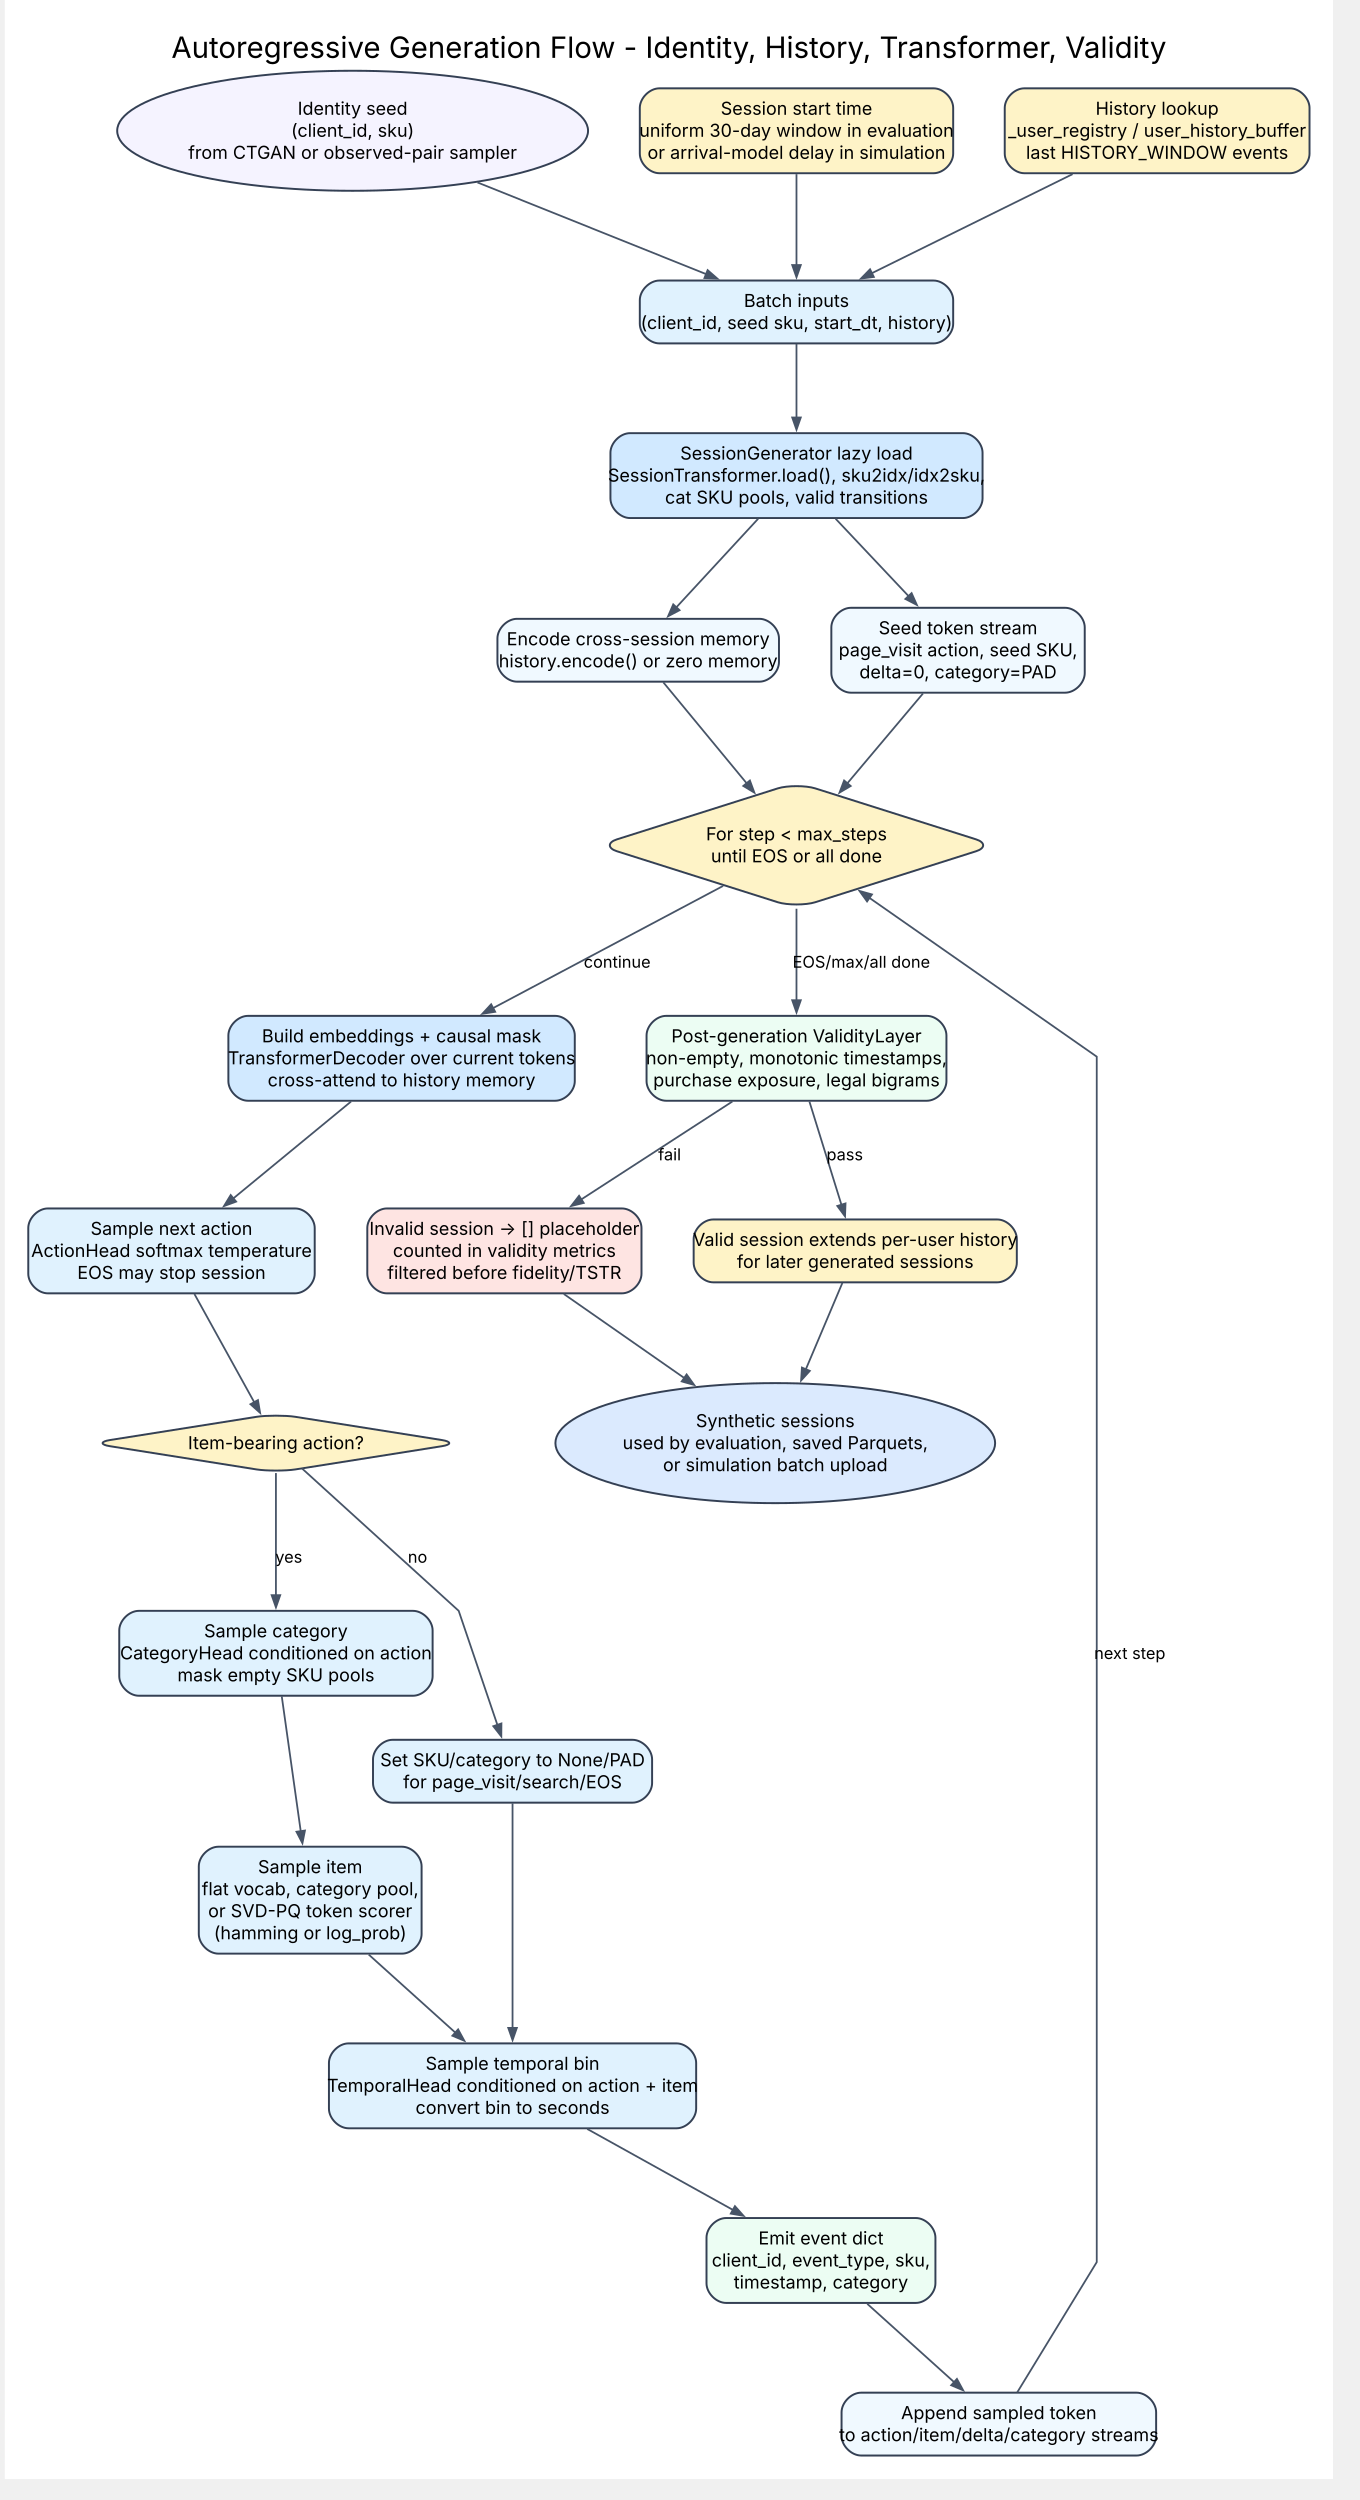
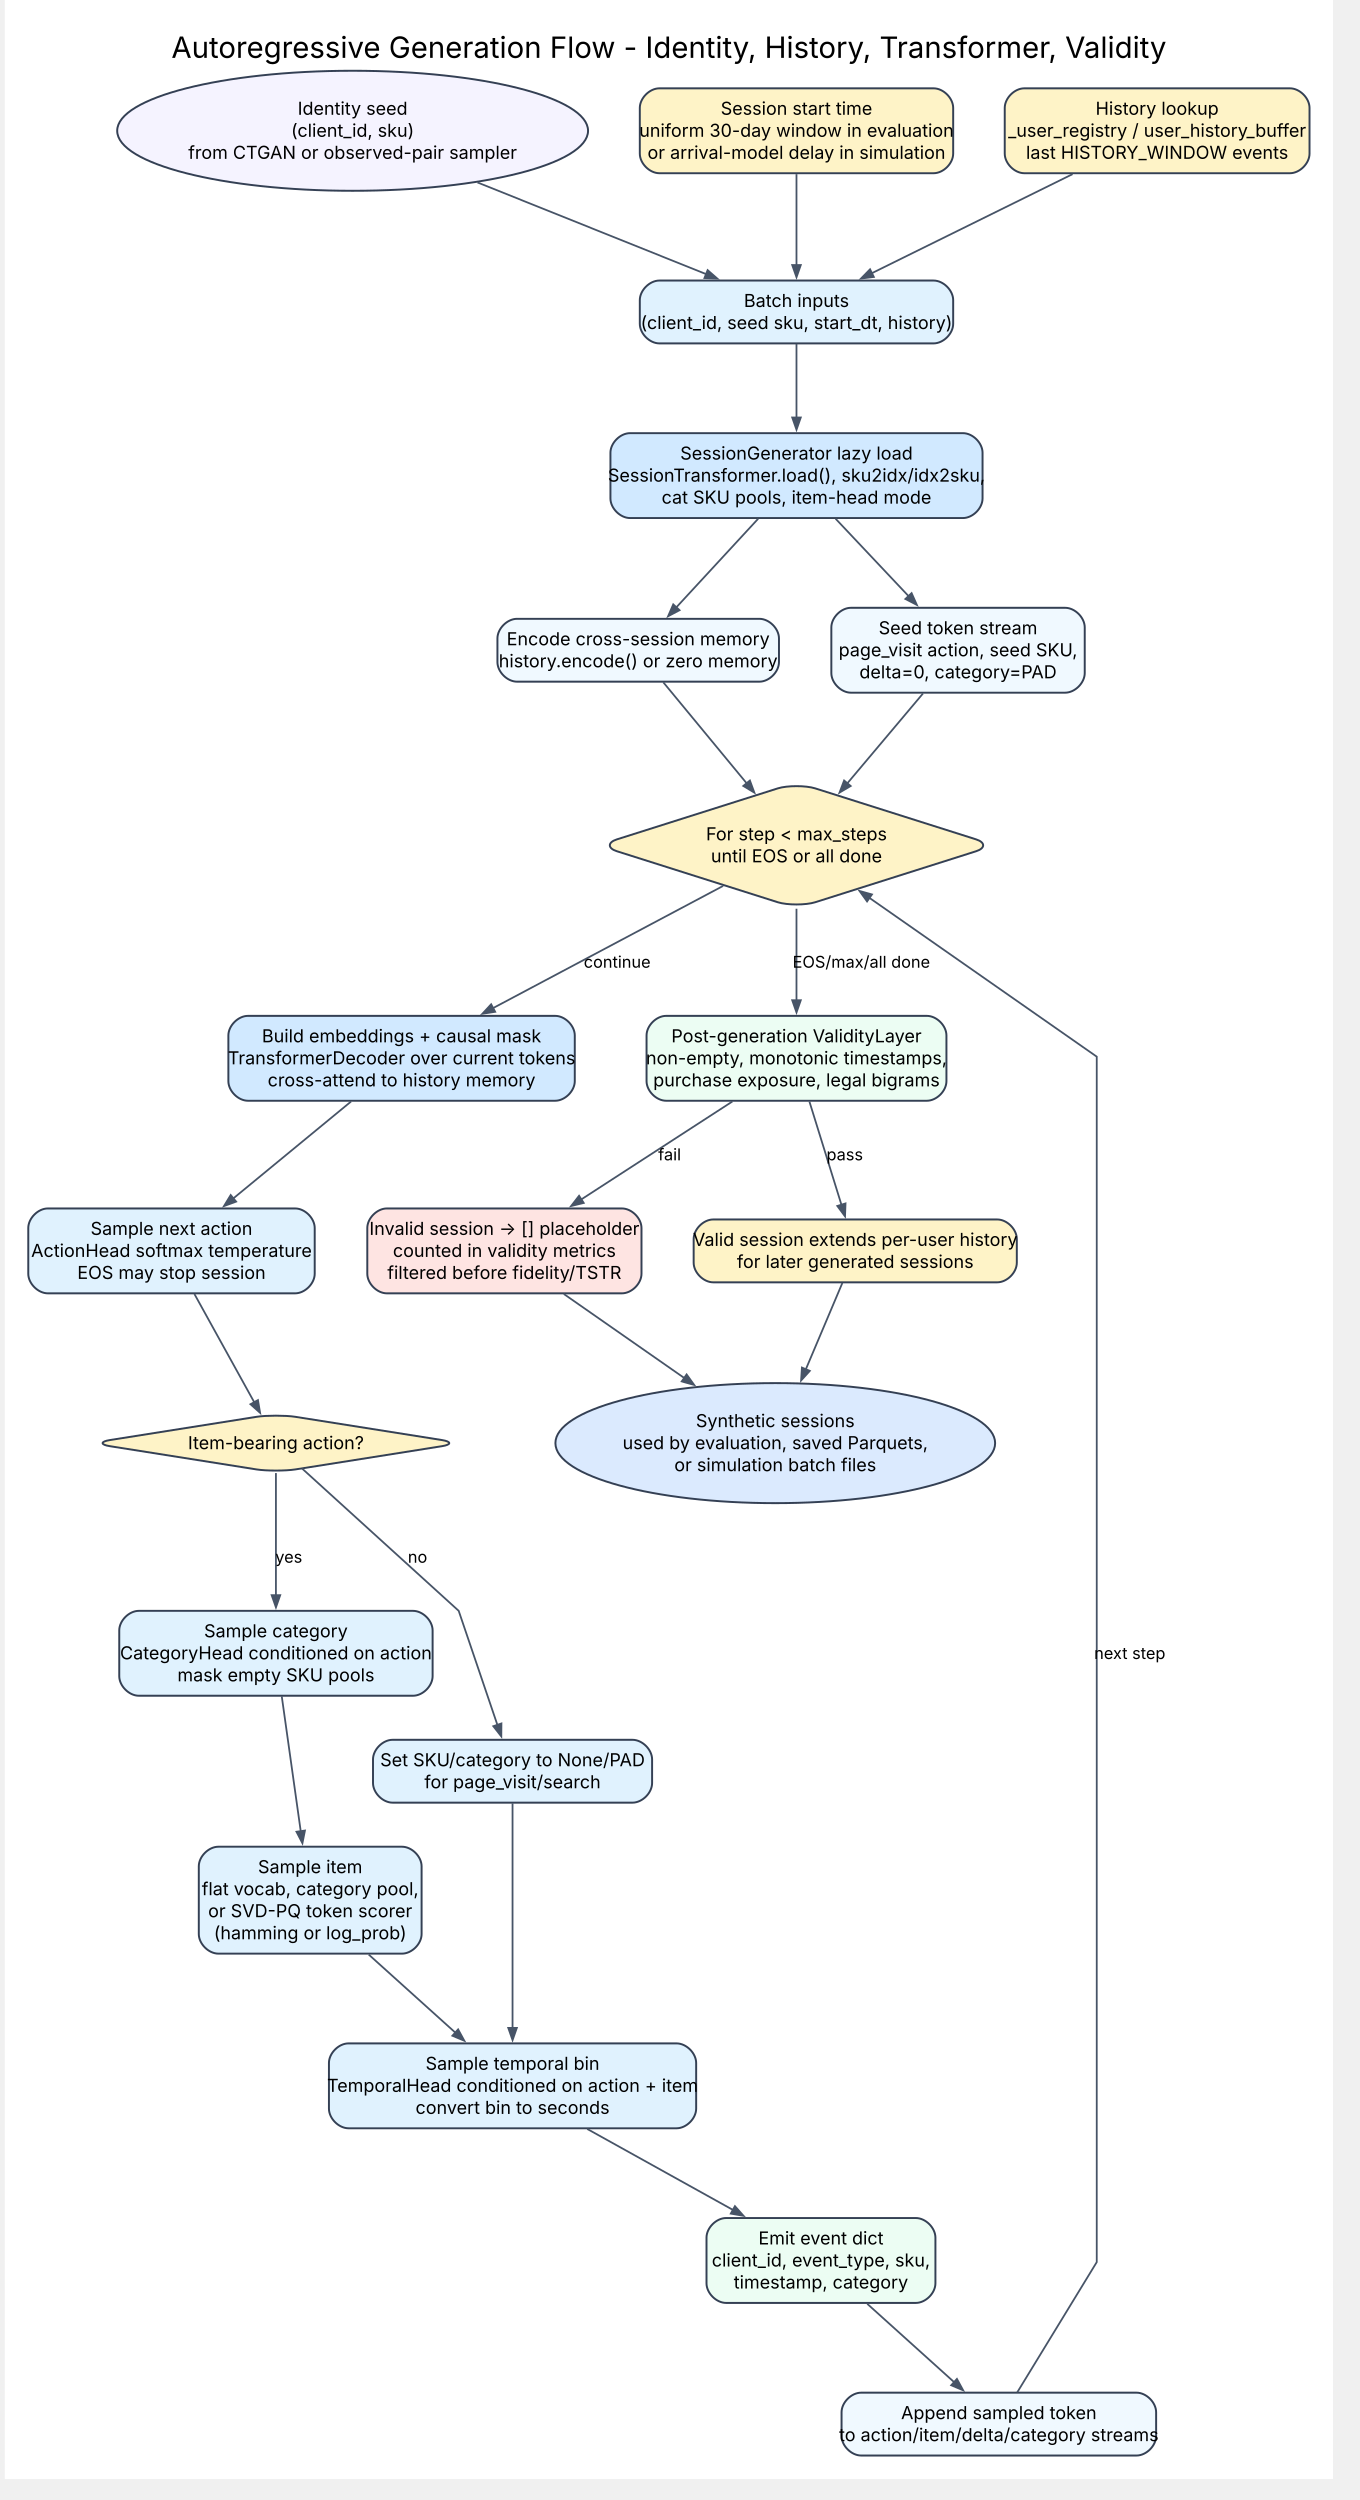
<svg xmlns="http://www.w3.org/2000/svg" width="840pt" height="1545pt" viewBox="13.00 13.00 827.00 1532.00">
  <g id="graph0" class="graph" transform="scale(1 1) rotate(0) translate(27.36 1517.75)">
    <polygon fill="white" stroke="none" points="-14.4,14.4 -14.4,-1504.79 799.55,-1504.79 799.55,14.4 -14.4,14.4" />
    <text xml:space="preserve" text-anchor="middle" x="392.58" y="-1469.29" font-family="Inter,Arial,sans-serif" font-size="18.00">Autoregressive Generation Flow - Identity, History, Transformer, Validity</text>
    <g id="node1" class="node">
      <ellipse fill="#f5f3ff" stroke="#344054" stroke-width="1.2" cx="198.76" cy="-1424.61" rx="144.27" ry="36.78" />
      <text xml:space="preserve" text-anchor="middle" x="198.76" y="-1434.41" font-family="Inter,Arial,sans-serif" font-size="11.00">Identity seed</text>
      <text xml:space="preserve" text-anchor="middle" x="198.76" y="-1420.91" font-family="Inter,Arial,sans-serif" font-size="11.00">(client_id, sku)</text>
      <text xml:space="preserve" text-anchor="middle" x="198.76" y="-1407.41" font-family="Inter,Arial,sans-serif" font-size="11.00">from CTGAN or observed-pair sampler</text>
    </g>
    <g id="node4" class="node">
      <path fill="#e0f2fe" stroke="#344054" stroke-width="1.2" d="M554.78,-1332.83C554.78,-1332.83 386.75,-1332.83 386.75,-1332.83 380.75,-1332.83 374.75,-1326.83 374.75,-1320.83 374.75,-1320.83 374.75,-1306.31 374.75,-1306.31 374.75,-1300.31 380.75,-1294.31 386.75,-1294.31 386.75,-1294.31 554.78,-1294.31 554.78,-1294.31 560.78,-1294.31 566.78,-1300.31 566.78,-1306.31 566.78,-1306.31 566.78,-1320.83 566.78,-1320.83 566.78,-1326.83 560.78,-1332.83 554.78,-1332.83" />
      <text xml:space="preserve" text-anchor="middle" x="470.76" y="-1316.62" font-family="Inter,Arial,sans-serif" font-size="11.00">Batch inputs</text>
      <text xml:space="preserve" text-anchor="middle" x="470.76" y="-1303.12" font-family="Inter,Arial,sans-serif" font-size="11.00">(client_id, seed sku, start_dt, history)</text>
    </g>
    <g id="edge1" class="edge">
      <path fill="none" stroke="#475467" stroke-width="1.1" d="M275.26,-1392.95C319.85,-1375.07 375.08,-1352.93 415.45,-1336.74" />
      <polygon fill="#475467" stroke="#475467" stroke-width="1.1" points="416.3,-1339.23 422.29,-1334 414.35,-1334.36 416.3,-1339.23" />
    </g>
    <g id="node2" class="node">
      <path fill="#fef3c7" stroke="#344054" stroke-width="1.2" d="M554.78,-1450.62C554.78,-1450.62 386.75,-1450.62 386.75,-1450.62 380.75,-1450.62 374.75,-1444.62 374.75,-1438.62 374.75,-1438.62 374.75,-1410.6 374.75,-1410.6 374.75,-1404.6 380.75,-1398.6 386.75,-1398.6 386.75,-1398.6 554.78,-1398.6 554.78,-1398.6 560.78,-1398.6 566.78,-1404.6 566.78,-1410.6 566.78,-1410.6 566.78,-1438.62 566.78,-1438.62 566.78,-1444.62 560.78,-1450.62 554.78,-1450.62" />
      <text xml:space="preserve" text-anchor="middle" x="470.76" y="-1434.41" font-family="Inter,Arial,sans-serif" font-size="11.00">Session start time</text>
      <text xml:space="preserve" text-anchor="middle" x="470.76" y="-1420.91" font-family="Inter,Arial,sans-serif" font-size="11.00">uniform 30-day window in evaluation</text>
      <text xml:space="preserve" text-anchor="middle" x="470.76" y="-1407.41" font-family="Inter,Arial,sans-serif" font-size="11.00">or arrival-model delay in simulation</text>
    </g>
    <g id="edge2" class="edge">
      <path fill="none" stroke="#475467" stroke-width="1.1" d="M470.76,-1398.05C470.76,-1381.26 470.76,-1359.32 470.76,-1342.14" />
      <polygon fill="#475467" stroke="#475467" stroke-width="1.1" points="473.39,-1342.32 470.77,-1334.82 468.14,-1342.32 473.39,-1342.32" />
    </g>
    <g id="node3" class="node">
      <path fill="#fef3c7" stroke="#344054" stroke-width="1.2" d="M773.15,-1450.62C773.15,-1450.62 610.38,-1450.62 610.38,-1450.62 604.38,-1450.62 598.38,-1444.62 598.38,-1438.62 598.38,-1438.62 598.38,-1410.6 598.38,-1410.6 598.38,-1404.6 604.38,-1398.6 610.38,-1398.6 610.38,-1398.6 773.15,-1398.6 773.15,-1398.6 779.15,-1398.6 785.15,-1404.6 785.15,-1410.6 785.15,-1410.6 785.15,-1438.62 785.15,-1438.62 785.15,-1444.62 779.15,-1450.62 773.15,-1450.62" />
      <text xml:space="preserve" text-anchor="middle" x="691.76" y="-1434.41" font-family="Inter,Arial,sans-serif" font-size="11.00">History lookup</text>
      <text xml:space="preserve" text-anchor="middle" x="691.76" y="-1420.91" font-family="Inter,Arial,sans-serif" font-size="11.00">_user_registry / user_history_buffer</text>
      <text xml:space="preserve" text-anchor="middle" x="691.76" y="-1407.41" font-family="Inter,Arial,sans-serif" font-size="11.00">last HISTORY_WINDOW events</text>
    </g>
    <g id="edge3" class="edge">
      <path fill="none" stroke="#475467" stroke-width="1.1" d="M639.95,-1398.05C602.59,-1379.61 552.62,-1354.95 516.68,-1337.22" />
      <polygon fill="#475467" stroke="#475467" stroke-width="1.1" points="518.16,-1335.03 510.28,-1334.06 515.84,-1339.74 518.16,-1335.03" />
    </g>
    <g id="node5" class="node">
      <path fill="#d1e9ff" stroke="#344054" stroke-width="1.2" d="M572.78,-1239.31C572.78,-1239.31 368.75,-1239.31 368.75,-1239.31 362.75,-1239.31 356.75,-1233.31 356.75,-1227.31 356.75,-1227.31 356.75,-1199.29 356.75,-1199.29 356.75,-1193.29 362.75,-1187.29 368.75,-1187.29 368.75,-1187.29 572.78,-1187.29 572.78,-1187.29 578.78,-1187.29 584.78,-1193.29 584.78,-1199.29 584.78,-1199.29 584.78,-1227.31 584.78,-1227.31 584.78,-1233.31 578.78,-1239.31 572.78,-1239.31" />
      <text xml:space="preserve" text-anchor="middle" x="470.76" y="-1223.1" font-family="Inter,Arial,sans-serif" font-size="11.00">SessionGenerator lazy load</text>
      <text xml:space="preserve" text-anchor="middle" x="470.76" y="-1209.6" font-family="Inter,Arial,sans-serif" font-size="11.00">SessionTransformer.load(), sku2idx/idx2sku,</text>
-       <text xml:space="preserve" text-anchor="middle" x="470.76" y="-1196.1" font-family="Inter,Arial,sans-serif" font-size="11.00">cat SKU pools, valid transitions</text>
+       <text xml:space="preserve" text-anchor="middle" x="470.76" y="-1196.1" font-family="Inter,Arial,sans-serif" font-size="11.00">cat SKU pools, item-head mode</text>
    </g>
    <g id="edge4" class="edge">
      <path fill="none" stroke="#475467" stroke-width="1.1" d="M470.76,-1294.08C470.76,-1281.38 470.76,-1264.11 470.76,-1248.9" />
      <polygon fill="#475467" stroke="#475467" stroke-width="1.1" points="473.39,-1248.91 470.77,-1241.41 468.14,-1248.91 473.39,-1248.91" />
    </g>
    <g id="node6" class="node">
      <path fill="#f0f9ff" stroke="#344054" stroke-width="1.2" d="M448.03,-1125.54C448.03,-1125.54 299.5,-1125.54 299.5,-1125.54 293.5,-1125.54 287.5,-1119.54 287.5,-1113.54 287.5,-1113.54 287.5,-1099.02 287.5,-1099.02 287.5,-1093.02 293.5,-1087.02 299.5,-1087.02 299.5,-1087.02 448.03,-1087.02 448.03,-1087.02 454.03,-1087.02 460.03,-1093.02 460.03,-1099.02 460.03,-1099.02 460.03,-1113.54 460.03,-1113.54 460.03,-1119.54 454.03,-1125.54 448.03,-1125.54" />
      <text xml:space="preserve" text-anchor="middle" x="373.76" y="-1109.33" font-family="Inter,Arial,sans-serif" font-size="11.00">Encode cross-session memory</text>
      <text xml:space="preserve" text-anchor="middle" x="373.76" y="-1095.83" font-family="Inter,Arial,sans-serif" font-size="11.00">history.encode() or zero memory</text>
    </g>
    <g id="edge5" class="edge">
      <path fill="none" stroke="#475467" stroke-width="1.1" d="M447.28,-1186.87C432.08,-1170.41 412.35,-1149.05 397.16,-1132.6" />
      <polygon fill="#475467" stroke="#475467" stroke-width="1.1" points="399.1,-1130.83 392.08,-1127.11 395.24,-1134.4 399.1,-1130.83" />
    </g>
    <g id="node7" class="node">
      <path fill="#f0f9ff" stroke="#344054" stroke-width="1.2" d="M635.4,-1132.29C635.4,-1132.29 504.12,-1132.29 504.12,-1132.29 498.12,-1132.29 492.12,-1126.29 492.12,-1120.29 492.12,-1120.29 492.12,-1092.27 492.12,-1092.27 492.12,-1086.27 498.12,-1080.27 504.12,-1080.27 504.12,-1080.27 635.4,-1080.27 635.4,-1080.27 641.4,-1080.27 647.4,-1086.27 647.4,-1092.27 647.4,-1092.27 647.4,-1120.29 647.4,-1120.29 647.4,-1126.29 641.4,-1132.29 635.4,-1132.29" />
      <text xml:space="preserve" text-anchor="middle" x="569.76" y="-1116.08" font-family="Inter,Arial,sans-serif" font-size="11.00">Seed token stream</text>
      <text xml:space="preserve" text-anchor="middle" x="569.76" y="-1102.58" font-family="Inter,Arial,sans-serif" font-size="11.00">page_visit action, seed SKU,</text>
      <text xml:space="preserve" text-anchor="middle" x="569.76" y="-1089.08" font-family="Inter,Arial,sans-serif" font-size="11.00">delta=0, category=PAD</text>
    </g>
    <g id="edge6" class="edge">
      <path fill="none" stroke="#475467" stroke-width="1.1" d="M494.73,-1186.87C508.25,-1172.53 525.27,-1154.48 539.68,-1139.19" />
      <polygon fill="#475467" stroke="#475467" stroke-width="1.1" points="541.3,-1141.3 544.54,-1134.04 537.48,-1137.7 541.3,-1141.3" />
    </g>
    <g id="node8" class="node">
      <path fill="#fef3c7" stroke="#344054" stroke-width="1.2" d="M459.33,-1021.64C459.33,-1021.64 360.67,-990.37 360.67,-990.37 354.95,-988.56 354.95,-984.93 360.67,-983.12 360.67,-983.12 459.33,-951.85 459.33,-951.85 465.05,-950.04 476.48,-950.04 482.2,-951.85 482.2,-951.85 580.86,-983.12 580.86,-983.12 586.58,-984.93 586.58,-988.56 580.86,-990.37 580.86,-990.37 482.2,-1021.64 482.2,-1021.64 476.48,-1023.45 465.05,-1023.45 459.33,-1021.64" />
      <text xml:space="preserve" text-anchor="middle" x="470.76" y="-989.8" font-family="Inter,Arial,sans-serif" font-size="11.00">For step &lt; max_steps</text>
      <text xml:space="preserve" text-anchor="middle" x="470.76" y="-976.3" font-family="Inter,Arial,sans-serif" font-size="11.00">until EOS or all done</text>
    </g>
    <g id="edge7" class="edge">
      <path fill="none" stroke="#475467" stroke-width="1.1" d="M389.13,-1086.65C402.86,-1070.02 423.37,-1045.17 440.4,-1024.54" />
      <polygon fill="#475467" stroke="#475467" stroke-width="1.1" points="442.21,-1026.47 444.96,-1019.01 438.16,-1023.12 442.21,-1026.47" />
    </g>
    <g id="edge8" class="edge">
      <path fill="none" stroke="#475467" stroke-width="1.1" d="M548.28,-1079.78C534.73,-1063.68 516.99,-1042.63 501.91,-1024.72" />
      <polygon fill="#475467" stroke="#475467" stroke-width="1.1" points="503.97,-1023.09 497.13,-1019.05 499.95,-1026.47 503.97,-1023.09" />
    </g>
    <g id="node9" class="node">
      <path fill="#d1e9ff" stroke="#344054" stroke-width="1.2" d="M322.9,-882.23C322.9,-882.23 134.62,-882.23 134.62,-882.23 128.62,-882.23 122.62,-876.23 122.62,-870.23 122.62,-870.23 122.62,-842.21 122.62,-842.21 122.62,-836.21 128.62,-830.21 134.62,-830.21 134.62,-830.21 322.9,-830.21 322.9,-830.21 328.9,-830.21 334.9,-836.21 334.9,-842.21 334.9,-842.21 334.9,-870.23 334.9,-870.23 334.9,-876.23 328.9,-882.23 322.9,-882.23" />
      <text xml:space="preserve" text-anchor="middle" x="228.76" y="-866.02" font-family="Inter,Arial,sans-serif" font-size="11.00">Build embeddings + causal mask</text>
      <text xml:space="preserve" text-anchor="middle" x="228.76" y="-852.52" font-family="Inter,Arial,sans-serif" font-size="11.00">TransformerDecoder over current tokens</text>
      <text xml:space="preserve" text-anchor="middle" x="228.76" y="-839.02" font-family="Inter,Arial,sans-serif" font-size="11.00">cross-attend to history memory</text>
    </g>
    <g id="edge9" class="edge">
      <path fill="none" stroke="#475467" stroke-width="1.1" d="M425.81,-961.87C386.01,-940.73 327.73,-909.78 284.88,-887.02" />
      <polygon fill="#475467" stroke="#475467" stroke-width="1.1" points="286.12,-884.71 278.26,-883.51 283.65,-889.34 286.12,-884.71" />
      <text xml:space="preserve" text-anchor="middle" x="360.88" y="-911.73" font-family="Inter,Arial,sans-serif" font-size="10.00">continue</text>
    </g>
    <g id="node18" class="node">
      <path fill="#ecfdf3" stroke="#344054" stroke-width="1.2" d="M550.65,-882.23C550.65,-882.23 390.88,-882.23 390.88,-882.23 384.88,-882.23 378.88,-876.23 378.88,-870.23 378.88,-870.23 378.88,-842.21 378.88,-842.21 378.88,-836.21 384.88,-830.21 390.88,-830.21 390.88,-830.21 550.65,-830.21 550.65,-830.21 556.65,-830.21 562.65,-836.21 562.65,-842.21 562.65,-842.21 562.65,-870.23 562.65,-870.23 562.65,-876.23 556.65,-882.23 550.65,-882.23" />
      <text xml:space="preserve" text-anchor="middle" x="470.76" y="-866.02" font-family="Inter,Arial,sans-serif" font-size="11.00">Post-generation ValidityLayer</text>
      <text xml:space="preserve" text-anchor="middle" x="470.76" y="-852.52" font-family="Inter,Arial,sans-serif" font-size="11.00">non-empty, monotonic timestamps,</text>
      <text xml:space="preserve" text-anchor="middle" x="470.76" y="-839.02" font-family="Inter,Arial,sans-serif" font-size="11.00">purchase exposure, legal bigrams</text>
    </g>
    <g id="edge20" class="edge">
      <path fill="none" stroke="#475467" stroke-width="1.1" d="M470.76,-947.88C470.76,-929.97 470.76,-908.75 470.76,-891.35" />
      <polygon fill="#475467" stroke="#475467" stroke-width="1.1" points="473.39,-891.79 470.77,-884.29 468.14,-891.79 473.39,-891.79" />
      <text xml:space="preserve" text-anchor="middle" x="510.51" y="-911.73" font-family="Inter,Arial,sans-serif" font-size="10.00">EOS/max/all done</text>
    </g>
    <g id="node10" class="node">
      <path fill="#e0f2fe" stroke="#344054" stroke-width="1.2" d="M163.53,-764.21C163.53,-764.21 12,-764.21 12,-764.21 6,-764.21 0,-758.21 0,-752.21 0,-752.21 0,-724.19 0,-724.19 0,-718.19 6,-712.19 12,-712.19 12,-712.19 163.53,-712.19 163.53,-712.19 169.53,-712.19 175.53,-718.19 175.53,-724.19 175.53,-724.19 175.53,-752.21 175.53,-752.21 175.53,-758.21 169.53,-764.21 163.53,-764.21" />
      <text xml:space="preserve" text-anchor="middle" x="87.76" y="-748" font-family="Inter,Arial,sans-serif" font-size="11.00">Sample next action</text>
      <text xml:space="preserve" text-anchor="middle" x="87.76" y="-734.5" font-family="Inter,Arial,sans-serif" font-size="11.00">ActionHead softmax temperature</text>
      <text xml:space="preserve" text-anchor="middle" x="87.76" y="-721" font-family="Inter,Arial,sans-serif" font-size="11.00">EOS may stop session</text>
    </g>
    <g id="edge10" class="edge">
      <path fill="none" stroke="#475467" stroke-width="1.1" d="M197.82,-829.76C176.52,-812.23 148.09,-788.83 125.46,-770.21" />
      <polygon fill="#475467" stroke="#475467" stroke-width="1.1" points="127.38,-768.4 119.92,-765.66 124.05,-772.45 127.38,-768.4" />
    </g>
    <g id="node11" class="node">
      <path fill="#fef3c7" stroke="#344054" stroke-width="1.2" d="M139.91,-636.53C139.91,-636.53 50,-622.28 50,-622.28 44.07,-621.34 44.07,-619.46 50,-618.53 50,-618.53 139.91,-604.28 139.91,-604.28 145.84,-603.34 157.69,-603.34 163.62,-604.28 163.62,-604.28 253.53,-618.53 253.53,-618.53 259.46,-619.46 259.46,-621.34 253.53,-622.28 253.53,-622.28 163.62,-636.53 163.62,-636.53 157.69,-637.46 145.84,-637.46 139.91,-636.53" />
      <text xml:space="preserve" text-anchor="middle" x="151.76" y="-616.7" font-family="Inter,Arial,sans-serif" font-size="11.00">Item-bearing action?</text>
    </g>
    <g id="edge11" class="edge">
      <path fill="none" stroke="#475467" stroke-width="1.1" d="M101.81,-711.79C112.76,-691.98 127.85,-664.68 138.57,-645.27" />
      <polygon fill="#475467" stroke="#475467" stroke-width="1.1" points="140.74,-646.78 142.07,-638.94 136.14,-644.24 140.74,-646.78" />
    </g>
    <g id="node12" class="node">
      <path fill="#e0f2fe" stroke="#344054" stroke-width="1.2" d="M235.78,-517.62C235.78,-517.62 67.75,-517.62 67.75,-517.62 61.75,-517.62 55.75,-511.62 55.75,-505.62 55.75,-505.62 55.75,-477.6 55.75,-477.6 55.75,-471.6 61.75,-465.6 67.75,-465.6 67.75,-465.6 235.78,-465.6 235.78,-465.6 241.78,-465.6 247.78,-471.6 247.78,-477.6 247.78,-477.6 247.78,-505.62 247.78,-505.62 247.78,-511.62 241.78,-517.62 235.78,-517.62" />
      <text xml:space="preserve" text-anchor="middle" x="151.76" y="-501.41" font-family="Inter,Arial,sans-serif" font-size="11.00">Sample category</text>
      <text xml:space="preserve" text-anchor="middle" x="151.76" y="-487.91" font-family="Inter,Arial,sans-serif" font-size="11.00">CategoryHead conditioned on action</text>
      <text xml:space="preserve" text-anchor="middle" x="151.76" y="-474.41" font-family="Inter,Arial,sans-serif" font-size="11.00">mask empty SKU pools</text>
    </g>
    <g id="edge12" class="edge">
      <path fill="none" stroke="#475467" stroke-width="1.1" d="M151.76,-602.04C151.76,-582.79 151.76,-551.27 151.76,-526.99" />
      <polygon fill="#475467" stroke="#475467" stroke-width="1.1" points="154.39,-527.24 151.77,-519.74 149.14,-527.24 154.39,-527.24" />
      <text xml:space="preserve" text-anchor="middle" x="159.64" y="-547.12" font-family="Inter,Arial,sans-serif" font-size="10.00">yes</text>
    </g>
    <g id="node14" class="node">
      <path fill="#e0f2fe" stroke="#344054" stroke-width="1.2" d="M370.28,-438.6C370.28,-438.6 223.25,-438.6 223.25,-438.6 217.25,-438.6 211.25,-432.6 211.25,-426.6 211.25,-426.6 211.25,-412.08 211.25,-412.08 211.25,-406.08 217.25,-400.08 223.25,-400.08 223.25,-400.08 370.28,-400.08 370.28,-400.08 376.28,-400.08 382.28,-406.08 382.28,-412.08 382.28,-412.08 382.28,-426.6 382.28,-426.6 382.28,-432.6 376.28,-438.6 370.28,-438.6" />
      <text xml:space="preserve" text-anchor="middle" x="296.76" y="-422.39" font-family="Inter,Arial,sans-serif" font-size="11.00">Set SKU/category to None/PAD</text>
-       <text xml:space="preserve" text-anchor="middle" x="296.76" y="-408.89" font-family="Inter,Arial,sans-serif" font-size="11.00">for page_visit/search/EOS</text>
+       <text xml:space="preserve" text-anchor="middle" x="296.76" y="-408.89" font-family="Inter,Arial,sans-serif" font-size="11.00">for page_visit/search</text>
    </g>
    <g id="edge14" class="edge">
      <path fill="none" stroke="#475467" stroke-width="1.1" d="M167.81,-604.82C198.78,-576.68 263.76,-517.62 263.76,-517.62 263.76,-517.62 277.77,-476.35 287.53,-447.57" />
      <polygon fill="#475467" stroke="#475467" stroke-width="1.1" points="289.94,-448.62 289.87,-440.67 284.97,-446.93 289.94,-448.62" />
      <text xml:space="preserve" text-anchor="middle" x="238.55" y="-547.12" font-family="Inter,Arial,sans-serif" font-size="10.00">no</text>
    </g>
    <g id="node13" class="node">
      <path fill="#e0f2fe" stroke="#344054" stroke-width="1.2" d="M229.03,-373.08C229.03,-373.08 116.5,-373.08 116.5,-373.08 110.5,-373.08 104.5,-367.08 104.5,-361.08 104.5,-361.08 104.5,-319.56 104.5,-319.56 104.5,-313.56 110.5,-307.56 116.5,-307.56 116.5,-307.56 229.03,-307.56 229.03,-307.56 235.03,-307.56 241.03,-313.56 241.03,-319.56 241.03,-319.56 241.03,-361.08 241.03,-361.08 241.03,-367.08 235.03,-373.08 229.03,-373.08" />
      <text xml:space="preserve" text-anchor="middle" x="172.76" y="-356.87" font-family="Inter,Arial,sans-serif" font-size="11.00">Sample item</text>
      <text xml:space="preserve" text-anchor="middle" x="172.76" y="-343.37" font-family="Inter,Arial,sans-serif" font-size="11.00">flat vocab, category pool,</text>
      <text xml:space="preserve" text-anchor="middle" x="172.76" y="-329.87" font-family="Inter,Arial,sans-serif" font-size="11.00">or SVD-PQ token scorer</text>
      <text xml:space="preserve" text-anchor="middle" x="172.76" y="-316.37" font-family="Inter,Arial,sans-serif" font-size="11.00">(hamming or log_prob)</text>
    </g>
    <g id="edge13" class="edge">
      <path fill="none" stroke="#475467" stroke-width="1.1" d="M155.33,-465.28C158.51,-442.66 163.23,-409.1 166.96,-382.6" />
      <polygon fill="#475467" stroke="#475467" stroke-width="1.1" points="169.55,-382.99 168,-375.2 164.35,-382.26 169.55,-382.99" />
    </g>
    <g id="node15" class="node">
      <path fill="#e0f2fe" stroke="#344054" stroke-width="1.2" d="M397.28,-252.56C397.28,-252.56 196.25,-252.56 196.25,-252.56 190.25,-252.56 184.25,-246.56 184.25,-240.56 184.25,-240.56 184.25,-212.54 184.25,-212.54 184.25,-206.54 190.25,-200.54 196.25,-200.54 196.25,-200.54 397.28,-200.54 397.28,-200.54 403.28,-200.54 409.28,-206.54 409.28,-212.54 409.28,-212.54 409.28,-240.56 409.28,-240.56 409.28,-246.56 403.28,-252.56 397.28,-252.56" />
      <text xml:space="preserve" text-anchor="middle" x="296.76" y="-236.35" font-family="Inter,Arial,sans-serif" font-size="11.00">Sample temporal bin</text>
      <text xml:space="preserve" text-anchor="middle" x="296.76" y="-222.85" font-family="Inter,Arial,sans-serif" font-size="11.00">TemporalHead conditioned on action + item</text>
      <text xml:space="preserve" text-anchor="middle" x="296.76" y="-209.35" font-family="Inter,Arial,sans-serif" font-size="11.00">convert bin to seconds</text>
    </g>
    <g id="edge15" class="edge">
      <path fill="none" stroke="#475467" stroke-width="1.1" d="M208.63,-306.99C225.43,-291.85 245.36,-273.89 262.01,-258.88" />
      <polygon fill="#475467" stroke="#475467" stroke-width="1.1" points="263.41,-261.15 267.22,-254.18 259.89,-257.25 263.41,-261.15" />
    </g>
    <g id="edge16" class="edge">
      <path fill="none" stroke="#475467" stroke-width="1.1" d="M296.76,-399.7C296.76,-367.77 296.76,-302.18 296.76,-261.82" />
      <polygon fill="#475467" stroke="#475467" stroke-width="1.1" points="299.39,-262.04 296.77,-254.54 294.14,-262.04 299.39,-262.04" />
    </g>
    <g id="node16" class="node">
      <path fill="#ecfdf3" stroke="#344054" stroke-width="1.2" d="M543.9,-145.54C543.9,-145.54 427.62,-145.54 427.62,-145.54 421.62,-145.54 415.62,-139.54 415.62,-133.54 415.62,-133.54 415.62,-105.52 415.62,-105.52 415.62,-99.52 421.62,-93.52 427.62,-93.52 427.62,-93.52 543.9,-93.52 543.9,-93.52 549.9,-93.52 555.9,-99.52 555.9,-105.52 555.9,-105.52 555.9,-133.54 555.9,-133.54 555.9,-139.54 549.9,-145.54 543.9,-145.54" />
      <text xml:space="preserve" text-anchor="middle" x="485.76" y="-129.33" font-family="Inter,Arial,sans-serif" font-size="11.00">Emit event dict</text>
      <text xml:space="preserve" text-anchor="middle" x="485.76" y="-115.83" font-family="Inter,Arial,sans-serif" font-size="11.00">client_id, event_type, sku,</text>
      <text xml:space="preserve" text-anchor="middle" x="485.76" y="-102.33" font-family="Inter,Arial,sans-serif" font-size="11.00">timestamp, category</text>
    </g>
    <g id="edge17" class="edge">
      <path fill="none" stroke="#475467" stroke-width="1.1" d="M342.52,-200.13C369.48,-185.15 403.73,-166.11 431.98,-150.42" />
      <polygon fill="#475467" stroke="#475467" stroke-width="1.1" points="433.04,-152.83 438.32,-146.89 430.49,-148.24 433.04,-152.83" />
    </g>
    <g id="node17" class="node">
      <path fill="#f0f9ff" stroke="#344054" stroke-width="1.2" d="M679.15,-38.52C679.15,-38.52 510.38,-38.52 510.38,-38.52 504.38,-38.52 498.38,-32.52 498.38,-26.52 498.38,-26.52 498.38,-12 498.38,-12 498.38,-6 504.38,0 510.38,0 510.38,0 679.15,0 679.15,0 685.15,0 691.15,-6 691.15,-12 691.15,-12 691.15,-26.52 691.15,-26.52 691.15,-32.52 685.15,-38.52 679.15,-38.52" />
      <text xml:space="preserve" text-anchor="middle" x="594.76" y="-22.31" font-family="Inter,Arial,sans-serif" font-size="11.00">Append sampled token</text>
      <text xml:space="preserve" text-anchor="middle" x="594.76" y="-8.81" font-family="Inter,Arial,sans-serif" font-size="11.00">to action/item/delta/category streams</text>
    </g>
    <g id="edge18" class="edge">
      <path fill="none" stroke="#475467" stroke-width="1.1" d="M514.12,-92.97C530.57,-78.14 551.18,-59.56 567.45,-44.89" />
      <polygon fill="#475467" stroke="#475467" stroke-width="1.1" points="569.08,-46.95 572.89,-39.98 565.56,-43.05 569.08,-46.95" />
    </g>
    <g id="edge19" class="edge">
      <path fill="none" stroke="#475467" stroke-width="1.1" d="M606.05,-38.74C623.43,-67.21 654.76,-118.53 654.76,-118.53 654.76,-857.22 654.76,-857.22 654.76,-857.22 654.76,-857.22 569.93,-916.48 515.47,-954.52" />
      <polygon fill="#475467" stroke="#475467" stroke-width="1.1" points="514.01,-952.34 509.37,-958.78 517.02,-956.64 514.01,-952.34" />
      <text xml:space="preserve" text-anchor="middle" x="675.01" y="-488.11" font-family="Inter,Arial,sans-serif" font-size="10.00">next step</text>
    </g>
    <g id="node19" class="node">
      <path fill="#fee4e2" stroke="#344054" stroke-width="1.2" d="M363.78,-764.21C363.78,-764.21 219.75,-764.21 219.75,-764.21 213.75,-764.21 207.75,-758.21 207.75,-752.21 207.75,-752.21 207.75,-724.19 207.75,-724.19 207.75,-718.19 213.75,-712.19 219.75,-712.19 219.75,-712.19 363.78,-712.19 363.78,-712.19 369.78,-712.19 375.78,-718.19 375.78,-724.19 375.78,-724.19 375.78,-752.21 375.78,-752.21 375.78,-758.21 369.78,-764.21 363.78,-764.21" />
      <text xml:space="preserve" text-anchor="middle" x="291.76" y="-748" font-family="Inter,Arial,sans-serif" font-size="11.00">Invalid session -&gt; [] placeholder</text>
      <text xml:space="preserve" text-anchor="middle" x="291.76" y="-734.5" font-family="Inter,Arial,sans-serif" font-size="11.00">counted in validity metrics</text>
      <text xml:space="preserve" text-anchor="middle" x="291.76" y="-721" font-family="Inter,Arial,sans-serif" font-size="11.00">filtered before fidelity/TSTR</text>
    </g>
    <g id="edge21" class="edge">
      <path fill="none" stroke="#475467" stroke-width="1.1" d="M431.48,-829.76C404.18,-812.06 367.66,-788.39 338.8,-769.69" />
      <polygon fill="#475467" stroke="#475467" stroke-width="1.1" points="340.38,-767.58 332.66,-765.7 337.53,-771.99 340.38,-767.58" />
      <text xml:space="preserve" text-anchor="middle" x="393.01" y="-793.71" font-family="Inter,Arial,sans-serif" font-size="10.00">fail</text>
    </g>
    <g id="node20" class="node">
      <path fill="#fef3c7" stroke="#344054" stroke-width="1.2" d="M593.78,-757.46C593.78,-757.46 419.75,-757.46 419.75,-757.46 413.75,-757.46 407.75,-751.46 407.75,-745.46 407.75,-745.46 407.75,-730.94 407.75,-730.94 407.75,-724.94 413.75,-718.94 419.75,-718.94 419.75,-718.94 593.78,-718.94 593.78,-718.94 599.78,-718.94 605.78,-724.94 605.78,-730.94 605.78,-730.94 605.78,-745.46 605.78,-745.46 605.78,-751.46 599.78,-757.46 593.78,-757.46" />
      <text xml:space="preserve" text-anchor="middle" x="506.76" y="-741.25" font-family="Inter,Arial,sans-serif" font-size="11.00">Valid session extends per-user history</text>
      <text xml:space="preserve" text-anchor="middle" x="506.76" y="-727.75" font-family="Inter,Arial,sans-serif" font-size="11.00">for later generated sessions</text>
    </g>
    <g id="edge22" class="edge">
      <path fill="none" stroke="#475467" stroke-width="1.1" d="M478.67,-829.76C484.49,-810.98 492.4,-785.49 498.35,-766.33" />
      <polygon fill="#475467" stroke="#475467" stroke-width="1.1" points="500.8,-767.29 500.51,-759.35 495.78,-765.73 500.8,-767.29" />
      <text xml:space="preserve" text-anchor="middle" x="500.34" y="-793.71" font-family="Inter,Arial,sans-serif" font-size="10.00">pass</text>
    </g>
    <g id="node21" class="node">
      <ellipse fill="#dbeafe" stroke="#344054" stroke-width="1.2" cx="457.76" cy="-620.4" rx="134.73" ry="36.78" />
      <text xml:space="preserve" text-anchor="middle" x="457.76" y="-630.2" font-family="Inter,Arial,sans-serif" font-size="11.00">Synthetic sessions</text>
      <text xml:space="preserve" text-anchor="middle" x="457.76" y="-616.7" font-family="Inter,Arial,sans-serif" font-size="11.00">used by evaluation, saved Parquets,</text>
-       <text xml:space="preserve" text-anchor="middle" x="457.76" y="-603.2" font-family="Inter,Arial,sans-serif" font-size="11.00">or simulation batch upload</text>
+       <text xml:space="preserve" text-anchor="middle" x="457.76" y="-603.2" font-family="Inter,Arial,sans-serif" font-size="11.00">or simulation batch files</text>
    </g>
    <g id="edge24" class="edge">
      <path fill="none" stroke="#475467" stroke-width="1.1" d="M328.19,-711.79C349.82,-696.7 377.68,-677.27 402.02,-660.29" />
      <polygon fill="#475467" stroke="#475467" stroke-width="1.1" points="403.43,-662.51 408.08,-656.06 400.43,-658.2 403.43,-662.51" />
    </g>
    <g id="edge23" class="edge">
      <path fill="none" stroke="#475467" stroke-width="1.1" d="M498.89,-718.59C492.84,-704.29 484.22,-683.93 476.44,-665.53" />
      <polygon fill="#475467" stroke="#475467" stroke-width="1.1" points="478.92,-664.67 473.58,-658.78 474.09,-666.71 478.92,-664.67" />
    </g>
  </g>
</svg>
